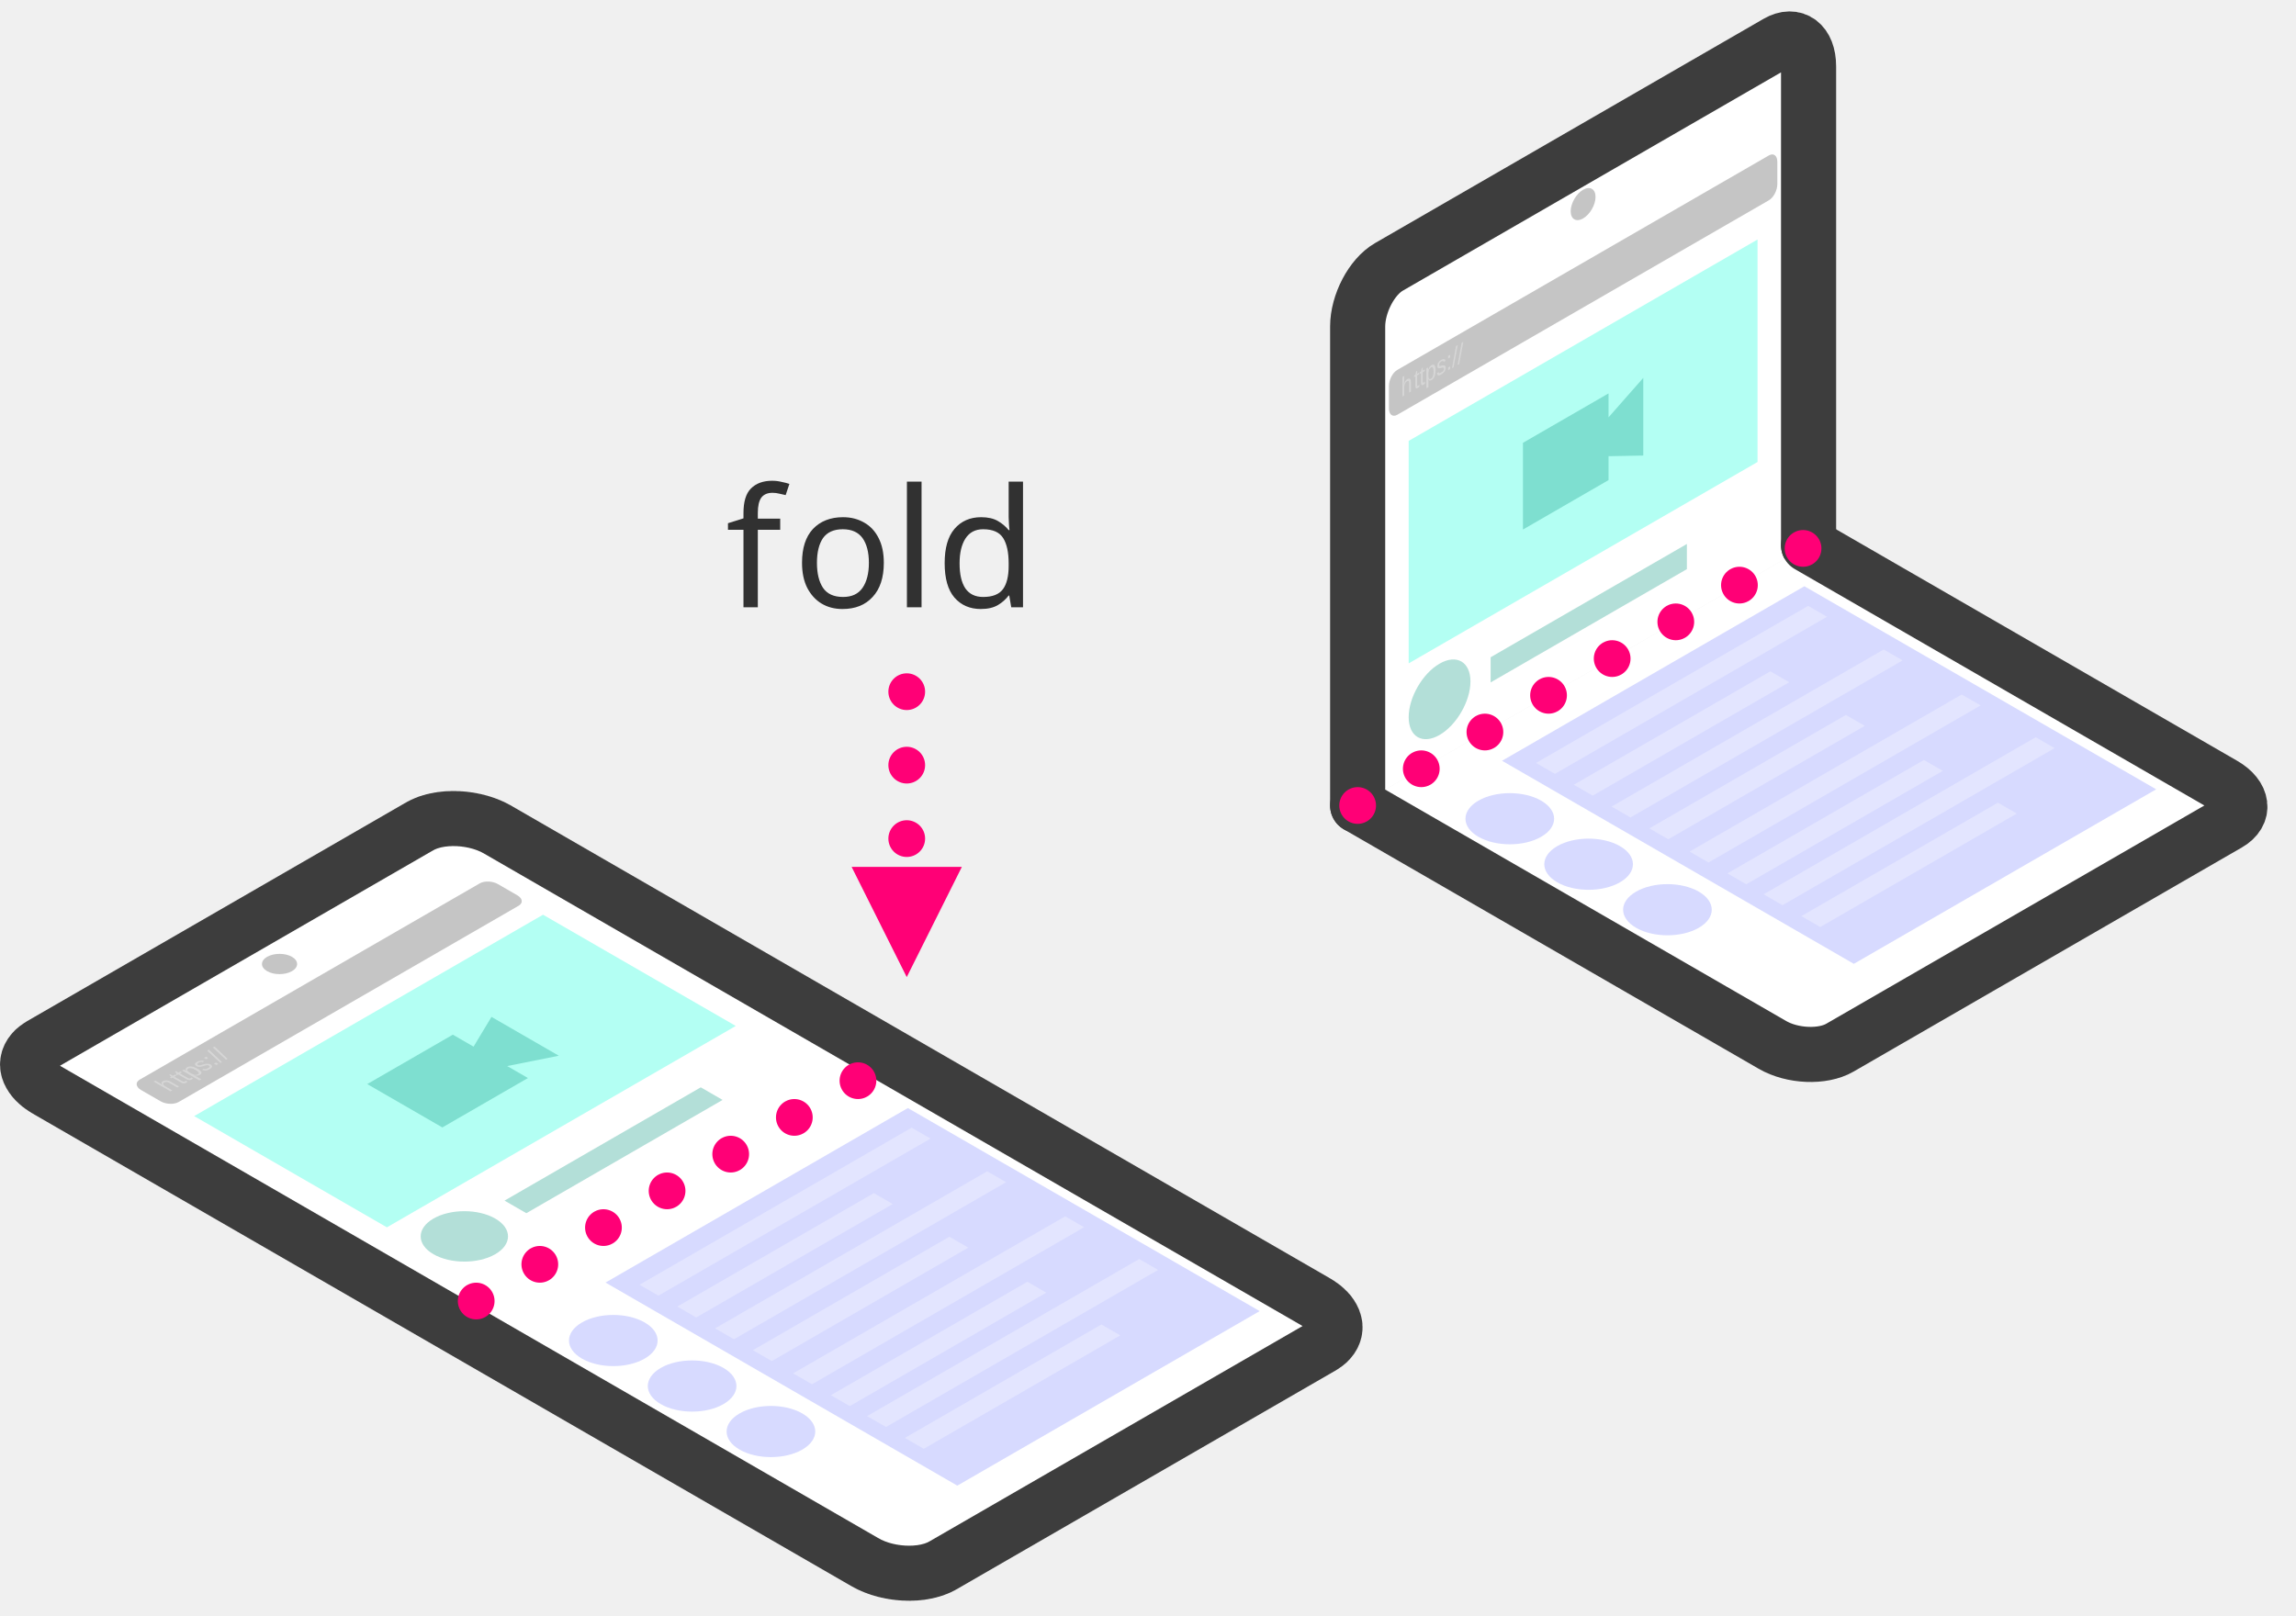
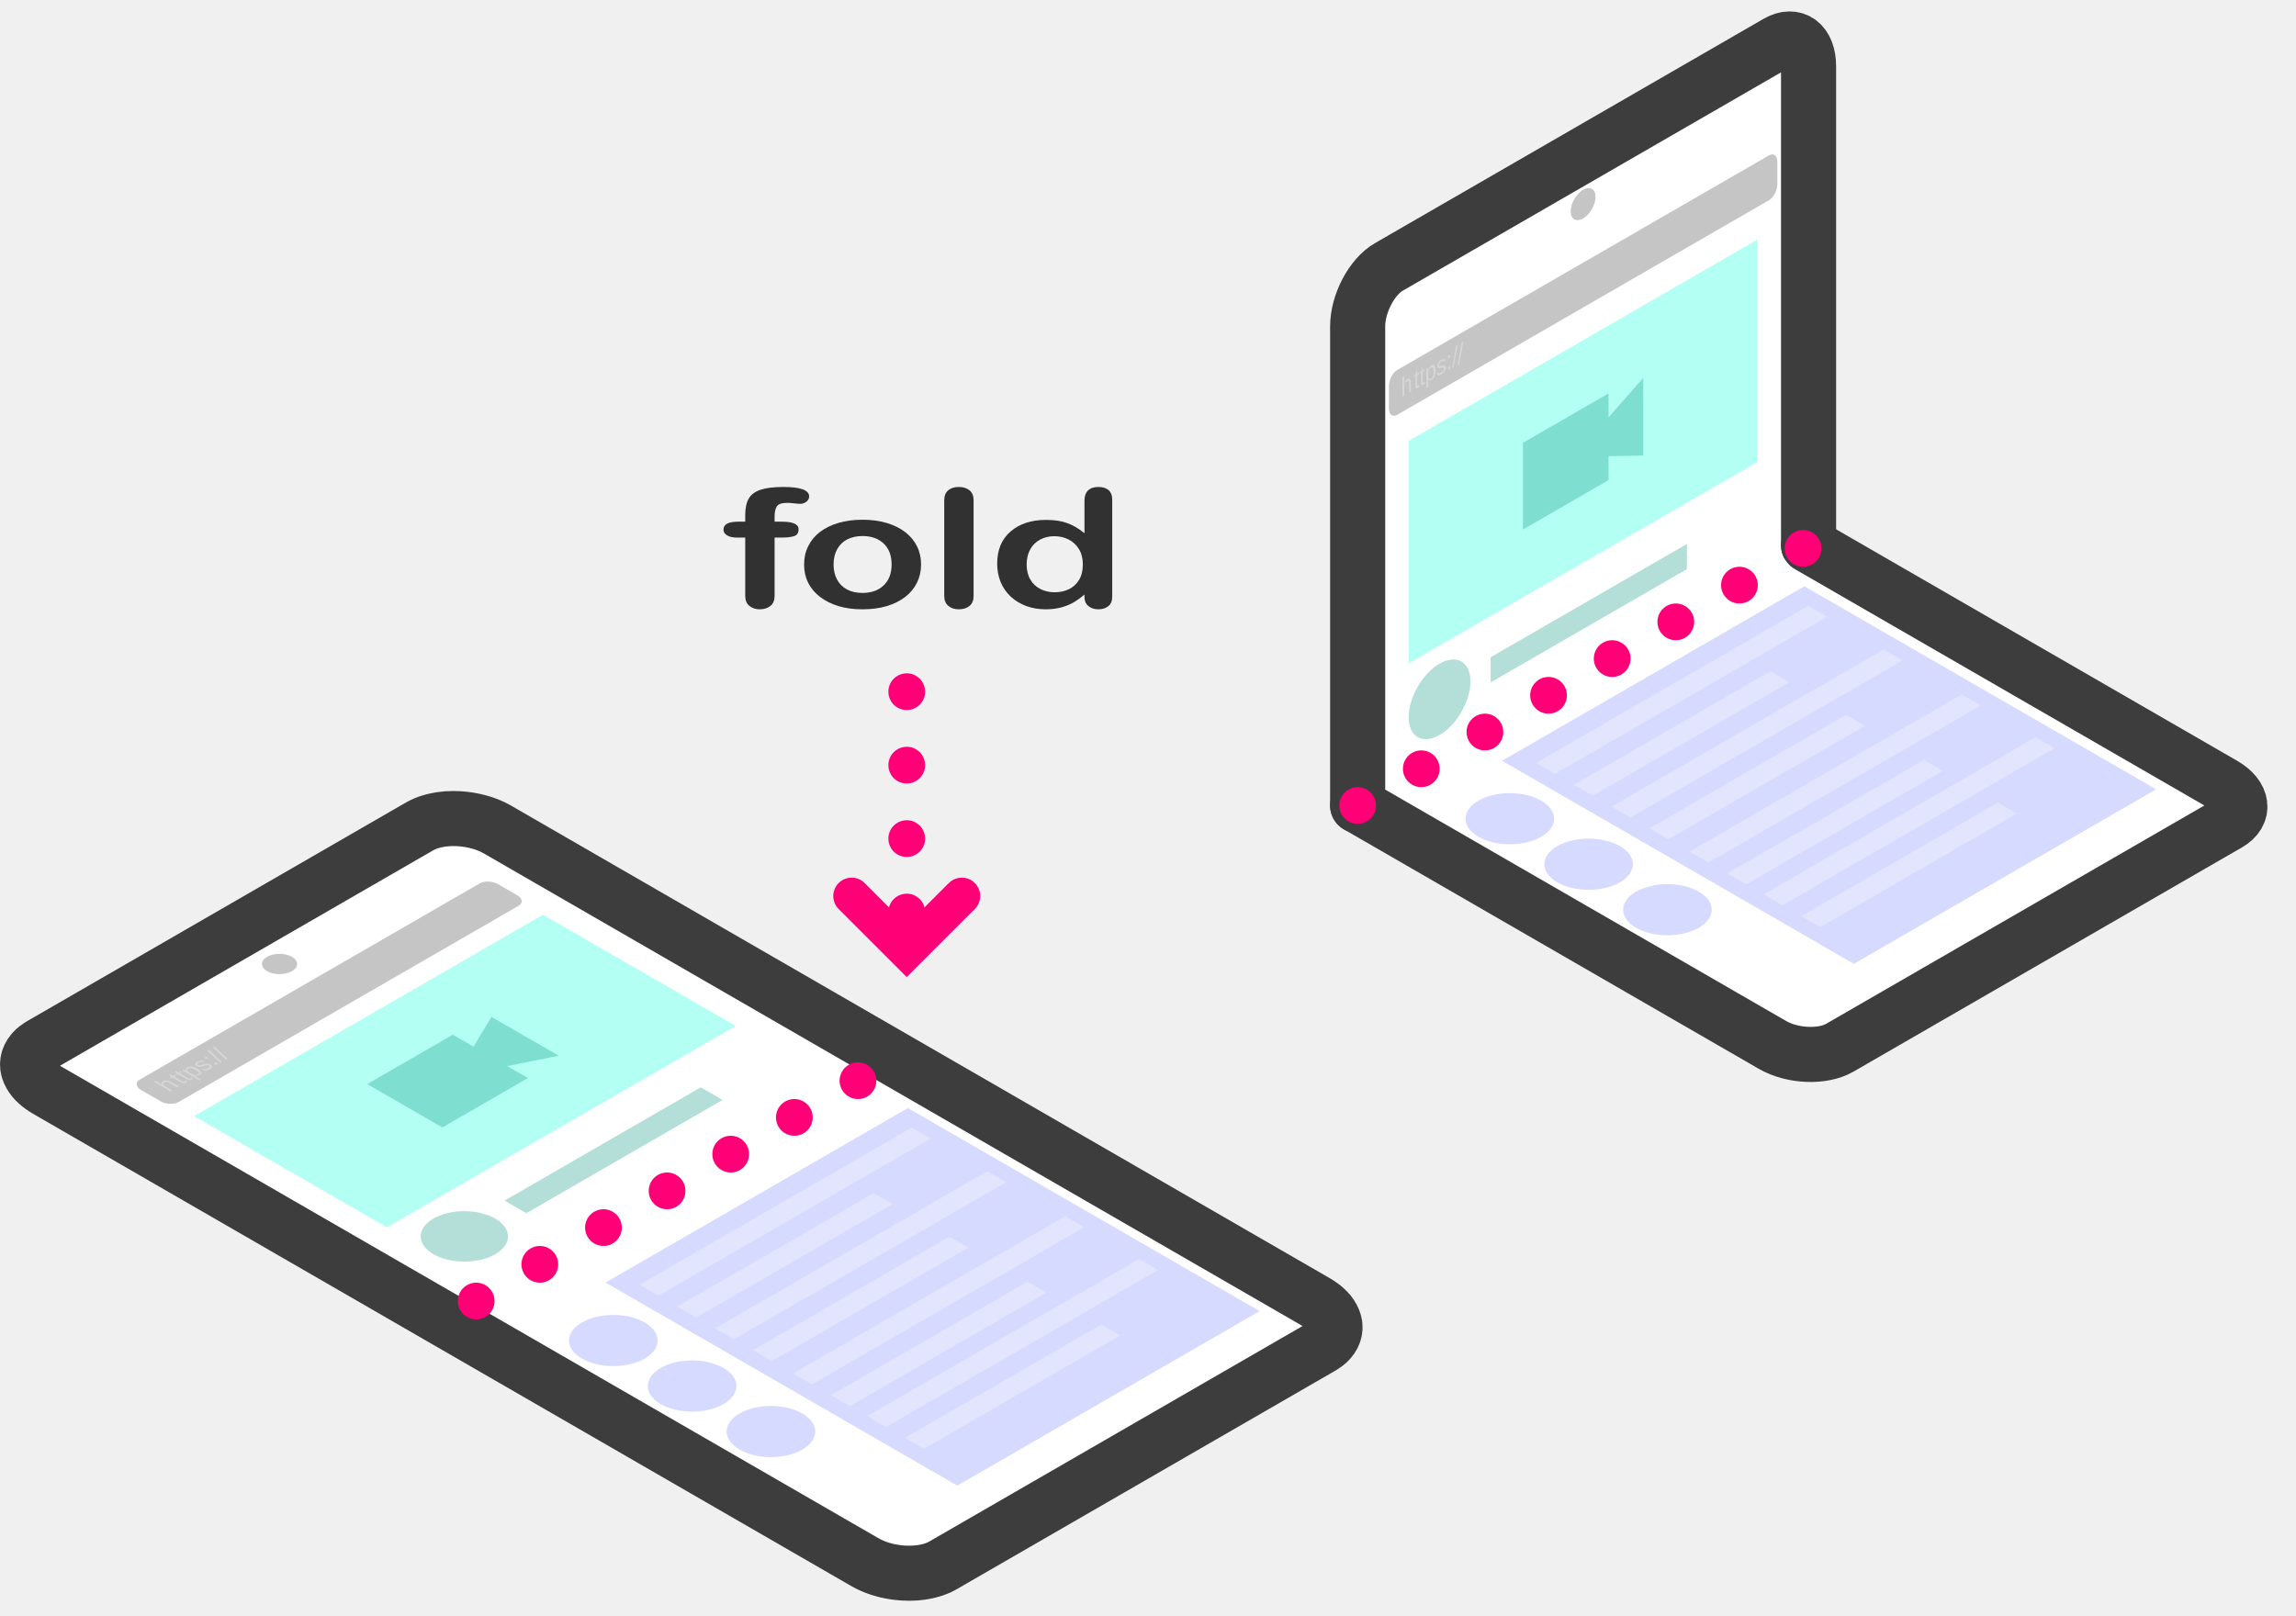
<svg xmlns="http://www.w3.org/2000/svg" width="100%" height="100%" viewBox="0 0 125 88" version="1.1" xml:space="preserve" style="fill-rule:evenodd;clip-rule:evenodd;stroke-linecap:round;stroke-linejoin:round;stroke-miterlimit:1.5;">
  <g id="flatphone">
-     <path d="M27.084,45.172c-1.251,-0.722 -3.147,-0.801 -4.231,-0.175l-20.621,11.905c-1.084,0.626 -0.948,1.721 0.303,2.443l44.563,25.728c1.251,0.723 3.147,0.801 4.231,0.176l20.621,-11.906c1.084,-0.626 0.948,-1.72 -0.304,-2.443l-44.562,-25.728Z" style="fill:#fff;stroke:#3d3d3d;stroke-width:3px;stroke-dasharray:0,0.15,0,0;" />
-     <path d="M27.107,48.143c-0.292,-0.168 -0.734,-0.186 -0.986,-0.04l-18.51,10.686c-0.253,0.146 -0.221,0.401 0.071,0.57l1.057,0.61c0.292,0.169 0.734,0.187 0.987,0.041l18.509,-10.687c0.253,-0.145 0.221,-0.401 -0.071,-0.569l-1.057,-0.611Z" style="fill:#3d3d3d;fill-opacity:0.3;" />
-     <g transform="matrix(0.866025,-0.5,1,0.57735,-69.0842,13.2548)">
-       <text x="-1.025px" y="79.175px" style="font-family:'ArialMT', 'Arial', sans-serif;font-size:1.269px;fill:#fff;fill-opacity:0.3;">h<tspan x="-0.21px 0.197px 0.604px 1.419px 2.151px 2.558px " y="79.175px 79.175px 79.175px 79.175px 79.175px 79.175px ">ttps:/</tspan>/</text>
+     <g>
+       <path d="M27.084,45.172c-1.251,-0.722 -3.147,-0.801 -4.231,-0.175l-20.621,11.905c-1.084,0.626 -0.948,1.721 0.303,2.443l44.563,25.728c1.251,0.723 3.147,0.801 4.231,0.176l20.621,-11.906c1.084,-0.626 0.948,-1.72 -0.304,-2.443l-44.562,-25.728Z" style="fill:#fff;stroke:#3d3d3d;stroke-width:3px;stroke-dasharray:0,0.15,0,0;" />
+       <path d="M27.107,48.143c-0.292,-0.168 -0.734,-0.186 -0.986,-0.04l-18.51,10.686c-0.253,0.146 -0.221,0.401 0.071,0.57l1.057,0.61c0.292,0.169 0.734,0.187 0.987,0.041l18.509,-10.687c0.253,-0.145 0.221,-0.401 -0.071,-0.569l-1.057,-0.611Z" style="fill:#3d3d3d;fill-opacity:0.3;" />
+       <g transform="matrix(0.866025,-0.5,1,0.57735,-69.0842,13.2548)">
+         <text x="-1.025px" y="79.175px" style="font-family:'ArialMT', 'Arial', sans-serif;font-size:1.269px;fill:#fff;fill-opacity:0.3;">h<tspan x="-0.21px 0.197px 0.604px 1.419px 2.151px 2.558px " y="79.175px 79.175px 79.175px 79.175px 79.175px 79.175px ">ttps:/</tspan>/</text>
+       </g>
+       <path d="M23.599,66.357c0.928,-0.536 2.435,-0.536 3.363,0c0.928,0.536 0.928,1.406 0,1.942c-0.928,0.536 -2.435,0.536 -3.363,0c-0.928,-0.536 -0.928,-1.406 0,-1.942Z" style="fill:#00937b;fill-opacity:0.3;" />
+       <path d="M29.564,49.811l-18.993,10.966l10.492,6.058l18.994,-10.966l-10.493,-6.058Z" style="fill:#00ffd6;fill-opacity:0.3;" />
+       <path d="M38.152,59.211l-10.684,6.169l1.187,0.685l10.684,-6.168l-1.187,-0.686Z" style="fill:#00937b;fill-opacity:0.3;" />
+       <path d="M19.994,59.034l4.659,-2.69l1.129,0.652l0.976,-1.621l3.663,2.114l-2.808,0.564l1.129,0.652l-4.659,2.69l-4.089,-2.361Z" style="fill:#00937b;fill-opacity:0.3;" />
+       <path d="M31.683,72.014c0.942,-0.544 2.471,-0.544 3.413,0c0.942,0.544 0.942,1.427 0,1.97c-0.942,0.544 -2.471,0.544 -3.413,0c-0.942,-0.543 -0.942,-1.426 0,-1.97Z" style="fill:#7882ff;fill-opacity:0.3;" />
+       <path d="M35.974,74.491c0.942,-0.544 2.471,-0.544 3.413,0c0.942,0.544 0.942,1.427 0,1.971c-0.942,0.544 -2.471,0.544 -3.413,0c-0.942,-0.544 -0.942,-1.427 0,-1.971Z" style="fill:#7882ff;fill-opacity:0.3;" />
+       <path d="M40.265,76.969c0.942,-0.544 2.471,-0.544 3.413,0c0.942,0.544 0.942,1.427 0,1.97c-0.942,0.544 -2.471,0.544 -3.413,0c-0.942,-0.543 -0.942,-1.426 0,-1.97Z" style="fill:#7882ff;fill-opacity:0.3;" />
+       <path d="M49.427,60.339l-16.461,9.504l19.153,11.058l16.461,-9.504l-19.153,-11.058Z" style="fill:#7882ff;fill-opacity:0.3;" />
+       <path d="M49.632,61.408l-14.815,8.553l1.029,0.594l14.815,-8.553l-1.029,-0.594Z" style="fill:#fff;fill-opacity:0.3;" />
+       <path d="M47.574,64.972l-10.7,6.177l1.029,0.594l10.699,-6.178l-1.028,-0.593Z" style="fill:#fff;fill-opacity:0.3;" />
+       <path d="M53.746,63.783l-14.815,8.554l1.029,0.593l14.814,-8.553l-1.028,-0.594Z" style="fill:#fff;fill-opacity:0.3;" />
+       <path d="M55.934,69.799l-10.699,6.177l1.028,0.594l10.7,-6.178l-1.029,-0.593Z" style="fill:#fff;fill-opacity:0.3;" />
+       <path d="M57.993,66.235l-14.815,8.553l1.028,0.594l14.815,-8.553l-1.028,-0.594Z" style="fill:#fff;fill-opacity:0.3;" />
+       <path d="M59.963,72.125l-10.699,6.177l1.028,0.594l10.7,-6.178l-1.029,-0.593Z" style="fill:#fff;fill-opacity:0.3;" />
+       <path d="M62.021,68.561l-14.814,8.553l1.028,0.594l14.815,-8.553l-1.029,-0.594Z" style="fill:#fff;fill-opacity:0.3;" />
+       <path d="M51.688,67.347l-10.7,6.177l1.029,0.594l10.699,-6.177l-1.028,-0.594Z" style="fill:#fff;fill-opacity:0.3;" />
+       <path d="M24.193,71.849l24.548,-14.173" style="fill:none;stroke:#ff0076;stroke-width:2px;stroke-dasharray:0,4,0,0;stroke-dashoffset:2;" />
+       <path d="M14.542,52.104c0.374,-0.215 0.98,-0.215 1.353,0c0.374,0.216 0.374,0.566 0,0.781c-0.373,0.216 -0.979,0.216 -1.353,0c-0.373,-0.215 -0.373,-0.565 0,-0.781Z" style="fill:#3d3d3d;fill-opacity:0.3;" />
+       <path d="M98.463,29.69l0,-26.079c0,-1.252 -0.762,-1.828 -1.701,-1.286l-21.147,12.209c-0.939,0.542 -1.701,1.999 -1.701,3.25l0,26.079" style="fill:#fff;stroke:#3d3d3d;stroke-width:3px;stroke-linejoin:miter;stroke-miterlimit:1;" />
+       <path d="M73.914,43.863l22.585,13.039c1.084,0.626 2.726,0.694 3.665,0.152l21.147,-12.209c0.938,-0.542 0.821,-1.49 -0.263,-2.116l-22.585,-13.039" style="fill:#fff;stroke:#3d3d3d;stroke-width:3px;stroke-linejoin:miter;stroke-miterlimit:1;" />
+       <path d="M86.188,10.333c0.374,-0.216 0.677,-0.041 0.677,0.39c0,0.432 -0.303,0.957 -0.677,1.172c-0.373,0.216 -0.676,0.041 -0.676,-0.39c0,-0.432 0.303,-0.957 0.676,-1.172Z" style="fill:#3d3d3d;fill-opacity:0.3;" />
+       <path d="M78.373,36.14c0.928,-0.536 1.682,-0.101 1.682,0.971c0,1.071 -0.754,2.376 -1.682,2.912c-0.928,0.536 -1.681,0.101 -1.681,-0.971c0,-1.071 0.753,-2.377 1.681,-2.912Z" style="fill:#00937b;fill-opacity:0.3;" />
+       <path d="M96.762,8.809c0,-0.337 -0.205,-0.492 -0.458,-0.346l-20.231,11.681c-0.253,0.146 -0.458,0.538 -0.458,0.875l0,1.221c0,0.337 0.205,0.492 0.458,0.346l20.231,-11.681c0.253,-0.146 0.458,-0.538 0.458,-0.875l0,-1.221Z" style="fill:#3d3d3d;fill-opacity:0.3;" />
+       <g transform="matrix(0.866025,-0.5,5.55112e-17,1.1547,7.01395,23.1807)">
+         <text x="79.971px" y="33.293px" style="font-family:'ArialMT', 'Arial', sans-serif;font-size:1.269px;fill:#fff;fill-opacity:0.3;">h<tspan x="80.786px 81.193px 81.6px 82.415px 83.147px 83.554px " y="33.293px 33.293px 33.293px 33.293px 33.293px 33.293px ">ttps:/</tspan>/</text>
+       </g>
+       <path d="M80.49,43.599c0.942,-0.544 2.472,-0.544 3.414,0c0.942,0.544 0.942,1.427 0,1.97c-0.942,0.544 -2.472,0.544 -3.414,0c-0.942,-0.543 -0.942,-1.426 0,-1.97Z" style="fill:#7882ff;fill-opacity:0.3;" />
+       <path d="M84.781,46.076c0.942,-0.544 2.472,-0.544 3.414,0c0.942,0.544 0.942,1.427 0,1.971c-0.942,0.544 -2.472,0.544 -3.414,0c-0.941,-0.544 -0.941,-1.427 0,-1.971Z" style="fill:#7882ff;fill-opacity:0.3;" />
+       <path d="M89.073,48.554c0.942,-0.544 2.471,-0.544 3.413,0c0.942,0.544 0.942,1.427 0,1.97c-0.942,0.544 -2.471,0.544 -3.413,0c-0.942,-0.543 -0.942,-1.426 0,-1.97Z" style="fill:#7882ff;fill-opacity:0.3;" />
+       <path d="M98.234,31.924l-16.46,9.504l19.153,11.058l16.461,-9.504l-19.154,-11.058Z" style="fill:#7882ff;fill-opacity:0.3;" />
+       <path d="M98.44,32.993l-14.815,8.553l1.029,0.594l14.814,-8.553l-1.028,-0.594Z" style="fill:#fff;fill-opacity:0.3;" />
+       <path d="M96.381,36.557l-10.699,6.177l1.029,0.594l10.699,-6.178l-1.029,-0.593Z" style="fill:#fff;fill-opacity:0.3;" />
+       <path d="M102.554,35.368l-14.815,8.554l1.028,0.593l14.815,-8.553l-1.028,-0.594Z" style="fill:#fff;fill-opacity:0.3;" />
+       <path d="M104.742,41.384l-10.699,6.177l1.028,0.594l10.699,-6.178l-1.028,-0.593Z" style="fill:#fff;fill-opacity:0.3;" />
+       <path d="M106.8,37.82l-14.814,8.553l1.028,0.594l14.815,-8.553l-1.029,-0.594Z" style="fill:#fff;fill-opacity:0.3;" />
+       <path d="M108.771,43.71l-10.7,6.177l1.029,0.594l10.699,-6.178l-1.028,-0.593Z" style="fill:#fff;fill-opacity:0.3;" />
+       <path d="M110.829,40.146l-14.815,8.553l1.029,0.594l14.814,-8.553l-1.028,-0.594Z" style="fill:#fff;fill-opacity:0.3;" />
+       <path d="M100.495,38.932l-10.699,6.177l1.028,0.594l10.7,-6.177l-1.029,-0.594Z" style="fill:#fff;fill-opacity:0.3;" />
+       <path d="M95.685,13.043l-18.993,10.966l0,12.115l18.993,-10.966l0,-12.115Z" style="fill:#00ffd6;fill-opacity:0.3;" />
+       <path d="M91.838,29.622l-10.684,6.168l0,1.371l10.684,-6.168l0,-1.371Z" style="fill:#00937b;fill-opacity:0.3;" />
+       <path d="M82.913,24.114l4.659,-2.69l0,1.303l1.892,-2.149l0,4.229l-1.892,0.035l0,1.303l-4.659,2.691l0,-4.722Z" style="fill:#00937b;fill-opacity:0.3;" />
+       <path d="M73.914,43.863l24.549,-14.173" style="fill:none;stroke:#ff0076;stroke-width:2px;stroke-dasharray:0,4,0,0;" />
+       <path d="M52.365,48.793l-3,3l-3,-3" style="fill:none;stroke:#ff0076;stroke-width:2px;stroke-linejoin:miter;stroke-miterlimit:10;" />
+       <path d="M49.365,35.666l0,16.127" style="fill:none;stroke:#ff0076;stroke-width:2px;stroke-linejoin:miter;stroke-miterlimit:1;stroke-dasharray:0,4,0,0;stroke-dashoffset:2;" />
+       <g>
+         <path d="M40.191,28.408l0.381,0l0,-0.36c0,-0.375 0.063,-0.674 0.19,-0.895c0.127,-0.221 0.342,-0.382 0.645,-0.483c0.303,-0.101 0.718,-0.152 1.245,-0.152c0.933,0 1.4,0.172 1.4,0.514c0,0.112 -0.049,0.207 -0.146,0.286c-0.098,0.079 -0.213,0.119 -0.346,0.119c-0.062,0 -0.17,-0.009 -0.322,-0.027c-0.153,-0.017 -0.281,-0.026 -0.387,-0.026c-0.289,0 -0.475,0.064 -0.557,0.191c-0.082,0.128 -0.123,0.31 -0.123,0.547l0,0.286l0.393,0c0.609,0 0.914,0.138 0.914,0.413c0,0.196 -0.081,0.321 -0.243,0.374c-0.162,0.052 -0.386,0.079 -0.671,0.079l-0.393,0l0,3.177c0,0.237 -0.075,0.418 -0.225,0.543c-0.151,0.124 -0.345,0.186 -0.583,0.186c-0.227,0 -0.415,-0.062 -0.566,-0.186c-0.15,-0.125 -0.225,-0.306 -0.225,-0.543l0,-3.177l-0.44,0c-0.238,0 -0.422,-0.041 -0.55,-0.121c-0.129,-0.081 -0.194,-0.185 -0.194,-0.314c0,-0.288 0.268,-0.431 0.803,-0.431Z" style="fill:#313131;fill-rule:nonzero;" />
+         <path d="M50.146,30.741c0,0.358 -0.074,0.687 -0.223,0.989c-0.148,0.302 -0.363,0.561 -0.644,0.778c-0.281,0.217 -0.617,0.383 -1.008,0.499c-0.391,0.116 -0.83,0.173 -1.318,0.173c-0.485,0 -0.92,-0.058 -1.307,-0.175c-0.387,-0.118 -0.722,-0.285 -1.005,-0.504c-0.283,-0.218 -0.498,-0.476 -0.644,-0.773c-0.147,-0.297 -0.22,-0.626 -0.22,-0.987c0,-0.363 0.074,-0.695 0.223,-0.997c0.148,-0.302 0.361,-0.56 0.638,-0.774c0.278,-0.213 0.613,-0.378 1.008,-0.494c0.395,-0.116 0.83,-0.174 1.307,-0.174c0.484,0 0.923,0.059 1.318,0.176c0.395,0.117 0.732,0.284 1.014,0.501c0.281,0.217 0.495,0.475 0.641,0.774c0.147,0.298 0.22,0.628 0.22,0.988Zm-1.605,0c0,-0.489 -0.144,-0.87 -0.431,-1.142c-0.287,-0.273 -0.673,-0.409 -1.157,-0.409c-0.313,0 -0.588,0.061 -0.827,0.183c-0.238,0.121 -0.421,0.301 -0.55,0.538c-0.129,0.237 -0.194,0.514 -0.194,0.83c0,0.314 0.064,0.588 0.191,0.822c0.127,0.235 0.308,0.414 0.545,0.539c0.236,0.124 0.514,0.186 0.835,0.186c0.484,0 0.87,-0.137 1.157,-0.411c0.287,-0.274 0.431,-0.652 0.431,-1.136Z" style="fill:#313131;fill-rule:nonzero;" />
+         <path d="M51.406,32.451l0,-5.203c0,-0.24 0.071,-0.422 0.214,-0.545c0.142,-0.123 0.335,-0.185 0.577,-0.185c0.242,0 0.437,0.061 0.586,0.183c0.148,0.121 0.222,0.304 0.222,0.547l0,5.203c0,0.243 -0.075,0.425 -0.225,0.547c-0.151,0.122 -0.345,0.182 -0.583,0.182c-0.235,0 -0.425,-0.063 -0.571,-0.189c-0.147,-0.126 -0.22,-0.306 -0.22,-0.54Z" style="fill:#313131;fill-rule:nonzero;" />
+         <path d="M59.041,32.495l0,-0.119c-0.215,0.185 -0.427,0.335 -0.636,0.451c-0.209,0.115 -0.436,0.203 -0.68,0.263c-0.244,0.06 -0.511,0.09 -0.8,0.09c-0.382,0 -0.737,-0.06 -1.063,-0.182c-0.326,-0.122 -0.609,-0.295 -0.847,-0.521c-0.238,-0.225 -0.419,-0.49 -0.542,-0.795c-0.123,-0.305 -0.184,-0.634 -0.184,-0.989c0,-0.75 0.244,-1.334 0.732,-1.753c0.488,-0.419 1.131,-0.629 1.928,-0.629c0.461,0 0.849,0.06 1.166,0.178c0.316,0.119 0.625,0.301 0.926,0.547l0,-1.771c0,-0.246 0.065,-0.432 0.196,-0.558c0.131,-0.126 0.317,-0.189 0.559,-0.189c0.243,0 0.429,0.058 0.56,0.174c0.131,0.116 0.196,0.286 0.196,0.512l0,5.291c0,0.228 -0.07,0.4 -0.211,0.514c-0.14,0.114 -0.322,0.171 -0.545,0.171c-0.218,0 -0.399,-0.059 -0.542,-0.178c-0.142,-0.118 -0.213,-0.287 -0.213,-0.507Zm-3.147,-1.762c0,0.325 0.067,0.602 0.202,0.83c0.135,0.229 0.32,0.401 0.554,0.517c0.234,0.115 0.49,0.173 0.768,0.173c0.281,0 0.538,-0.055 0.77,-0.165c0.232,-0.11 0.418,-0.278 0.557,-0.505c0.138,-0.227 0.208,-0.511 0.208,-0.85c0,-0.32 -0.07,-0.594 -0.208,-0.824c-0.139,-0.23 -0.327,-0.406 -0.563,-0.528c-0.236,-0.121 -0.495,-0.182 -0.776,-0.182c-0.293,0 -0.555,0.062 -0.785,0.187c-0.231,0.124 -0.41,0.303 -0.536,0.536c-0.127,0.233 -0.191,0.503 -0.191,0.811Z" style="fill:#313131;fill-rule:nonzero;" />
+       </g>
    </g>
-     <path d="M23.599,66.357c0.928,-0.536 2.435,-0.536 3.363,0c0.928,0.536 0.928,1.406 0,1.942c-0.928,0.536 -2.435,0.536 -3.363,0c-0.928,-0.536 -0.928,-1.406 0,-1.942Z" style="fill:#00937b;fill-opacity:0.3;" />
-     <path d="M29.564,49.811l-18.993,10.966l10.492,6.058l18.994,-10.966l-10.493,-6.058Z" style="fill:#00ffd6;fill-opacity:0.3;" />
-     <path d="M38.152,59.211l-10.684,6.169l1.187,0.685l10.684,-6.168l-1.187,-0.686Z" style="fill:#00937b;fill-opacity:0.3;" />
-     <path d="M19.994,59.034l4.659,-2.69l1.129,0.652l0.976,-1.621l3.663,2.114l-2.808,0.564l1.129,0.652l-4.659,2.69l-4.089,-2.361Z" style="fill:#00937b;fill-opacity:0.3;" />
-     <path d="M31.683,72.014c0.942,-0.544 2.471,-0.544 3.413,0c0.942,0.544 0.942,1.427 0,1.97c-0.942,0.544 -2.471,0.544 -3.413,0c-0.942,-0.543 -0.942,-1.426 0,-1.97Z" style="fill:#7882ff;fill-opacity:0.3;" />
-     <path d="M35.974,74.491c0.942,-0.544 2.471,-0.544 3.413,0c0.942,0.544 0.942,1.427 0,1.971c-0.942,0.544 -2.471,0.544 -3.413,0c-0.942,-0.544 -0.942,-1.427 0,-1.971Z" style="fill:#7882ff;fill-opacity:0.3;" />
-     <path d="M40.265,76.969c0.942,-0.544 2.471,-0.544 3.413,0c0.942,0.544 0.942,1.427 0,1.97c-0.942,0.544 -2.471,0.544 -3.413,0c-0.942,-0.543 -0.942,-1.426 0,-1.97Z" style="fill:#7882ff;fill-opacity:0.3;" />
-     <path d="M49.427,60.339l-16.461,9.504l19.153,11.058l16.461,-9.504l-19.153,-11.058Z" style="fill:#7882ff;fill-opacity:0.3;" />
-     <path d="M49.632,61.408l-14.815,8.553l1.029,0.594l14.815,-8.553l-1.029,-0.594Z" style="fill:#fff;fill-opacity:0.3;" />
-     <path d="M47.574,64.972l-10.7,6.177l1.029,0.594l10.699,-6.178l-1.028,-0.593Z" style="fill:#fff;fill-opacity:0.3;" />
-     <path d="M53.746,63.783l-14.815,8.554l1.029,0.593l14.814,-8.553l-1.028,-0.594Z" style="fill:#fff;fill-opacity:0.3;" />
-     <path d="M55.934,69.799l-10.699,6.177l1.028,0.594l10.7,-6.178l-1.029,-0.593Z" style="fill:#fff;fill-opacity:0.3;" />
-     <path d="M57.993,66.235l-14.815,8.553l1.028,0.594l14.815,-8.553l-1.028,-0.594Z" style="fill:#fff;fill-opacity:0.3;" />
-     <path d="M59.963,72.125l-10.699,6.177l1.028,0.594l10.7,-6.178l-1.029,-0.593Z" style="fill:#fff;fill-opacity:0.3;" />
-     <path d="M62.021,68.561l-14.814,8.553l1.028,0.594l14.815,-8.553l-1.029,-0.594Z" style="fill:#fff;fill-opacity:0.3;" />
-     <path d="M51.688,67.347l-10.7,6.177l1.029,0.594l10.699,-6.177l-1.028,-0.594Z" style="fill:#fff;fill-opacity:0.3;" />
-     <path d="M24.193,71.849l24.548,-14.173" style="fill:none;stroke:#ff0076;stroke-width:2px;stroke-dasharray:0,4,0,0;stroke-dashoffset:2;" />
-     <path d="M14.542,52.104c0.374,-0.215 0.98,-0.215 1.353,0c0.374,0.216 0.374,0.566 0,0.781c-0.373,0.216 -0.979,0.216 -1.353,0c-0.373,-0.215 -0.373,-0.565 0,-0.781Z" style="fill:#3d3d3d;fill-opacity:0.3;" />
  </g>
-   <g>
-     <path d="M98.463,29.69l0,-26.079c0,-1.252 -0.762,-1.828 -1.701,-1.286l-21.147,12.209c-0.939,0.542 -1.701,1.999 -1.701,3.25l0,26.079" style="fill:#fff;stroke:#3d3d3d;stroke-width:3px;stroke-linejoin:miter;stroke-miterlimit:1;" />
-     <path d="M73.914,43.863l22.585,13.039c1.084,0.626 2.726,0.694 3.665,0.152l21.147,-12.209c0.938,-0.542 0.821,-1.49 -0.263,-2.116l-22.585,-13.039" style="fill:#fff;stroke:#3d3d3d;stroke-width:3px;stroke-linejoin:miter;stroke-miterlimit:1;" />
-     <path d="M86.188,10.333c0.374,-0.216 0.677,-0.041 0.677,0.39c0,0.432 -0.303,0.957 -0.677,1.172c-0.373,0.216 -0.676,0.041 -0.676,-0.39c0,-0.432 0.303,-0.957 0.676,-1.172Z" style="fill:#3d3d3d;fill-opacity:0.3;" />
-     <path d="M78.373,36.14c0.928,-0.536 1.682,-0.101 1.682,0.971c0,1.071 -0.754,2.376 -1.682,2.912c-0.928,0.536 -1.681,0.101 -1.681,-0.971c0,-1.071 0.753,-2.377 1.681,-2.912Z" style="fill:#00937b;fill-opacity:0.3;" />
-     <path d="M96.762,8.809c0,-0.337 -0.205,-0.492 -0.458,-0.346l-20.231,11.681c-0.253,0.146 -0.458,0.538 -0.458,0.875l0,1.221c0,0.337 0.205,0.492 0.458,0.346l20.231,-11.681c0.253,-0.146 0.458,-0.538 0.458,-0.875l0,-1.221Z" style="fill:#3d3d3d;fill-opacity:0.3;" />
-     <g transform="matrix(0.866025,-0.5,5.55112e-17,1.1547,7.01395,23.1807)">
-       <text x="79.971px" y="33.293px" style="font-family:'ArialMT', 'Arial', sans-serif;font-size:1.269px;fill:#fff;fill-opacity:0.3;">h<tspan x="80.786px 81.193px 81.6px 82.415px 83.147px 83.554px " y="33.293px 33.293px 33.293px 33.293px 33.293px 33.293px ">ttps:/</tspan>/</text>
-     </g>
-     <path d="M80.49,43.599c0.942,-0.544 2.472,-0.544 3.414,0c0.942,0.544 0.942,1.427 0,1.97c-0.942,0.544 -2.472,0.544 -3.414,0c-0.942,-0.543 -0.942,-1.426 0,-1.97Z" style="fill:#7882ff;fill-opacity:0.3;" />
-     <path d="M84.781,46.076c0.942,-0.544 2.472,-0.544 3.414,0c0.942,0.544 0.942,1.427 0,1.971c-0.942,0.544 -2.472,0.544 -3.414,0c-0.941,-0.544 -0.941,-1.427 0,-1.971Z" style="fill:#7882ff;fill-opacity:0.3;" />
-     <path d="M89.073,48.554c0.942,-0.544 2.471,-0.544 3.413,0c0.942,0.544 0.942,1.427 0,1.97c-0.942,0.544 -2.471,0.544 -3.413,0c-0.942,-0.543 -0.942,-1.426 0,-1.97Z" style="fill:#7882ff;fill-opacity:0.3;" />
-     <path d="M98.234,31.924l-16.46,9.504l19.153,11.058l16.461,-9.504l-19.154,-11.058Z" style="fill:#7882ff;fill-opacity:0.3;" />
-     <path d="M98.44,32.993l-14.815,8.553l1.029,0.594l14.814,-8.553l-1.028,-0.594Z" style="fill:#fff;fill-opacity:0.3;" />
-     <path d="M96.381,36.557l-10.699,6.177l1.029,0.594l10.699,-6.178l-1.029,-0.593Z" style="fill:#fff;fill-opacity:0.3;" />
-     <path d="M102.554,35.368l-14.815,8.554l1.028,0.593l14.815,-8.553l-1.028,-0.594Z" style="fill:#fff;fill-opacity:0.3;" />
-     <path d="M104.742,41.384l-10.699,6.177l1.028,0.594l10.699,-6.178l-1.028,-0.593Z" style="fill:#fff;fill-opacity:0.3;" />
-     <path d="M106.8,37.82l-14.814,8.553l1.028,0.594l14.815,-8.553l-1.029,-0.594Z" style="fill:#fff;fill-opacity:0.3;" />
-     <path d="M108.771,43.71l-10.7,6.177l1.029,0.594l10.699,-6.178l-1.028,-0.593Z" style="fill:#fff;fill-opacity:0.3;" />
-     <path d="M110.829,40.146l-14.815,8.553l1.029,0.594l14.814,-8.553l-1.028,-0.594Z" style="fill:#fff;fill-opacity:0.3;" />
-     <path d="M100.495,38.932l-10.699,6.177l1.028,0.594l10.7,-6.177l-1.029,-0.594Z" style="fill:#fff;fill-opacity:0.3;" />
-     <path d="M95.685,13.043l-18.993,10.966l0,12.115l18.993,-10.966l0,-12.115Z" style="fill:#00ffd6;fill-opacity:0.3;" />
-     <path d="M91.838,29.622l-10.684,6.168l0,1.371l10.684,-6.168l0,-1.371Z" style="fill:#00937b;fill-opacity:0.3;" />
-     <path d="M82.913,24.114l4.659,-2.69l0,1.303l1.892,-2.149l0,4.229l-1.892,0.035l0,1.303l-4.659,2.691l0,-4.722Z" style="fill:#00937b;fill-opacity:0.3;" />
-     <path d="M73.914,43.863l24.549,-14.173" style="fill:none;stroke:#ff0076;stroke-width:2px;stroke-dasharray:0,4,0,0;" />
-   </g>
-   <path d="M52.365,47.208l-3,6l-3,-6l6,0Z" style="fill:#ff0076;" />
-   <path d="M49.365,35.666l0,12.742" style="fill:none;stroke:#ff0076;stroke-width:2px;stroke-linejoin:miter;stroke-miterlimit:1;stroke-dasharray:0,4,0,0;stroke-dashoffset:2;" />
-   <text x="39.494px" y="33.071px" style="font-family:'Bahnschrift', sans-serif;font-size:9px;fill:#313131;">f<tspan x="43.165px 49.704px 53.178px " y="33.071px 33.071px 33.071px ">old</tspan>
-   </text>
</svg>
